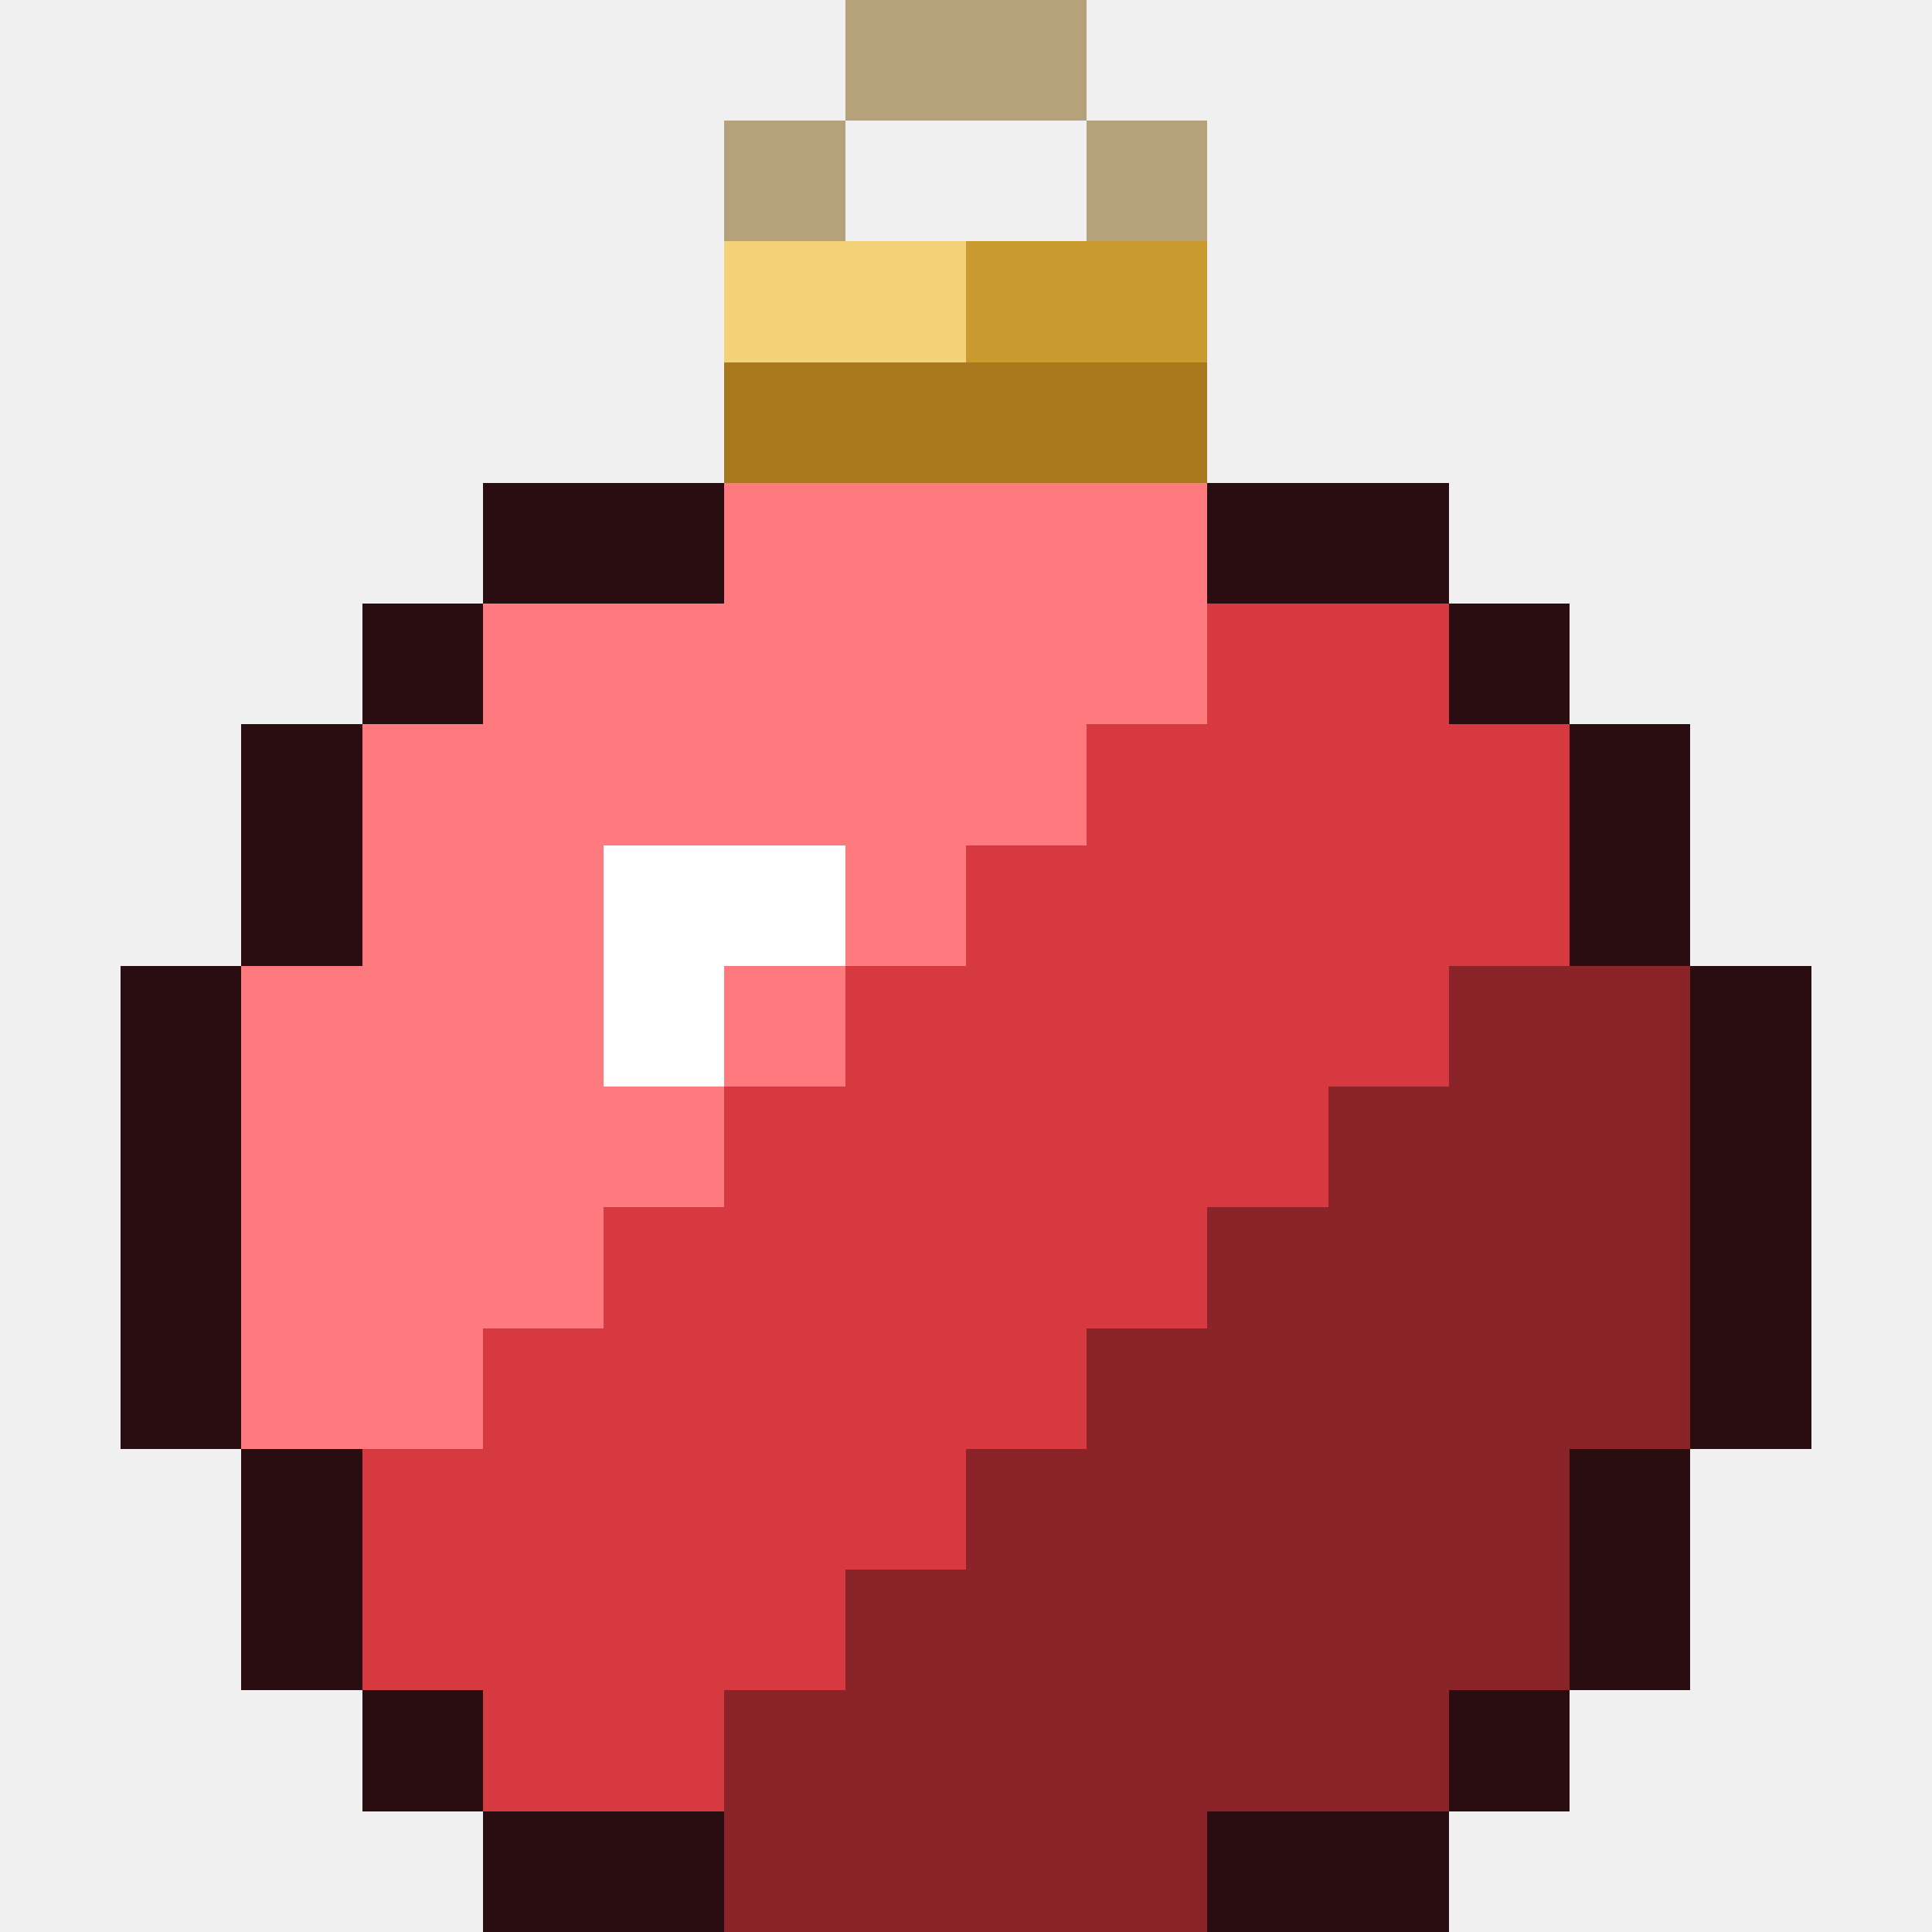
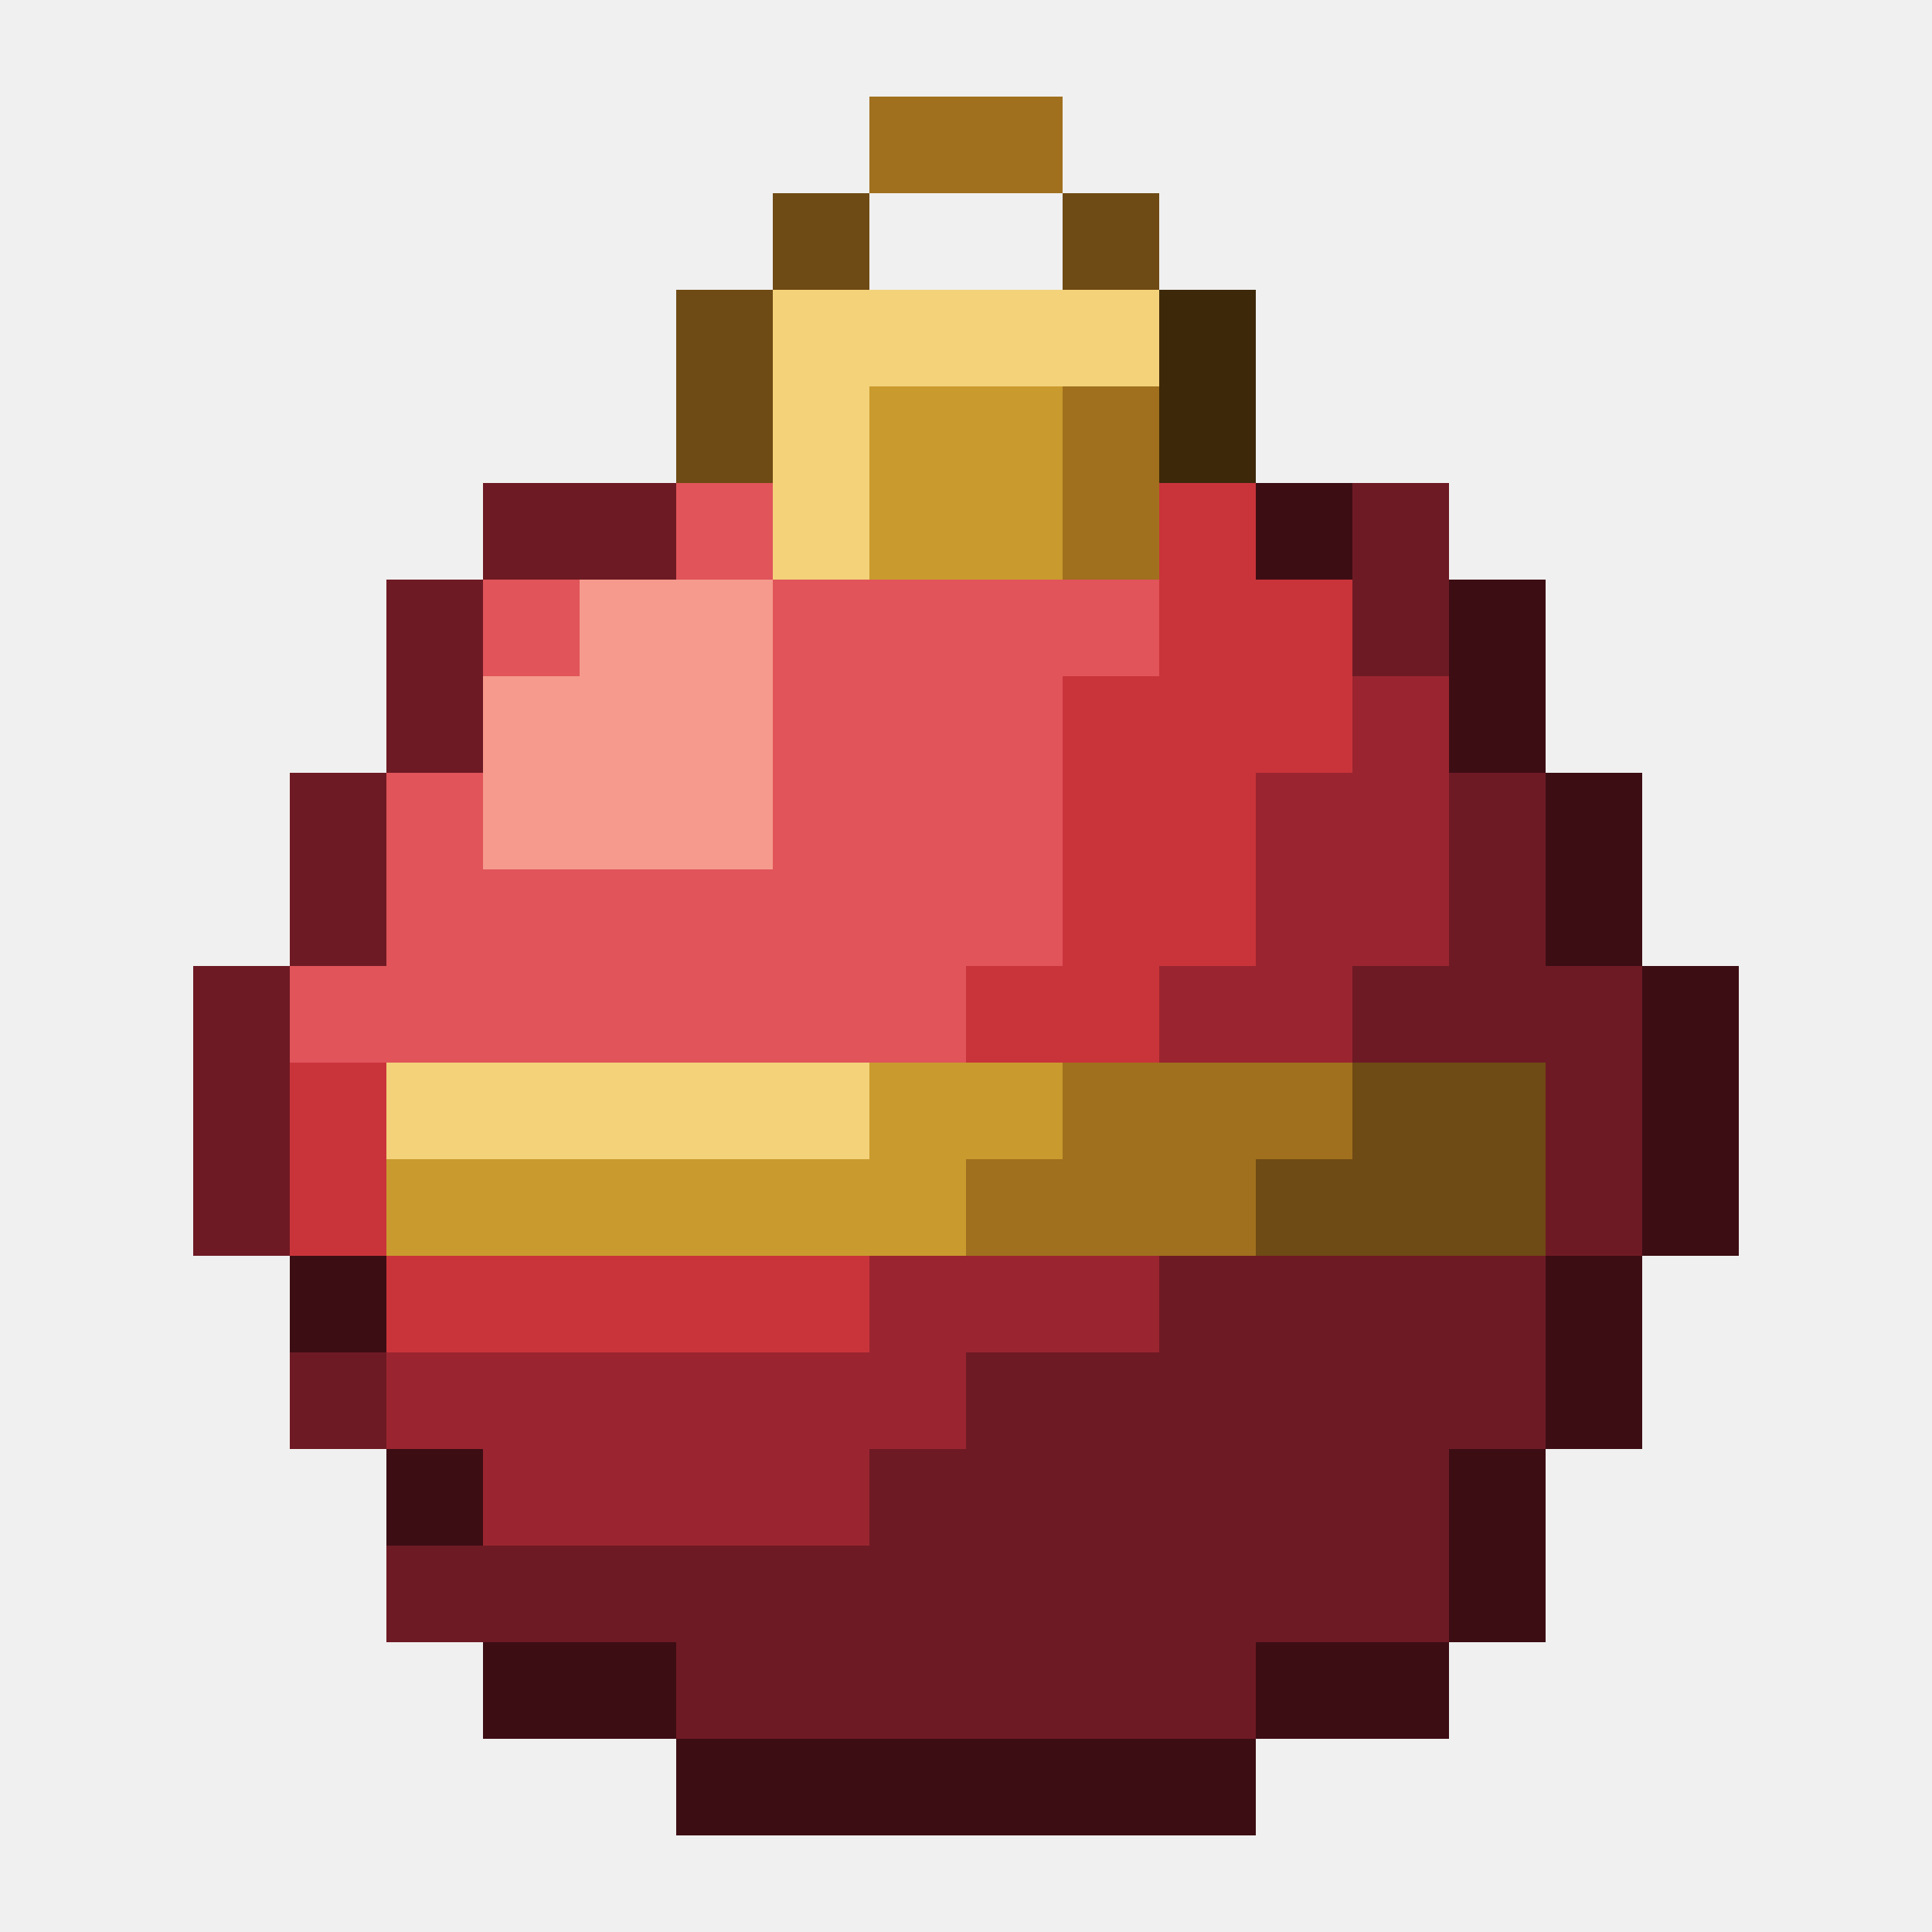
- <svg xmlns="http://www.w3.org/2000/svg" viewBox="0 0 16 16" width="128" height="128" shape-rendering="crispEdges">
-   <rect x="7" y="0" width="2" height="1" fill="#b5a27a" />
-   <rect x="6" y="1" width="1" height="1" fill="#b5a27a" />
-   <rect x="9" y="1" width="1" height="1" fill="#b5a27a" />
-   <rect x="6" y="2" width="2" height="1" fill="#f3d27a" />
-   <rect x="8" y="2" width="2" height="1" fill="#c99a2e" />
-   <rect x="6" y="3" width="4" height="1" fill="#a8791c" />
-   <rect x="4" y="4" width="2" height="1" fill="#2a0d10" />
-   <rect x="6" y="4" width="4" height="1" fill="#ff7a7f" />
-   <rect x="10" y="4" width="2" height="1" fill="#2a0d10" />
-   <rect x="3" y="5" width="1" height="1" fill="#2a0d10" />
-   <rect x="4" y="5" width="6" height="1" fill="#ff7a7f" />
-   <rect x="10" y="5" width="2" height="1" fill="#d63a40" />
-   <rect x="12" y="5" width="1" height="1" fill="#2a0d10" />
-   <rect x="2" y="6" width="1" height="1" fill="#2a0d10" />
-   <rect x="3" y="6" width="6" height="1" fill="#ff7a7f" />
-   <rect x="9" y="6" width="4" height="1" fill="#d63a40" />
-   <rect x="13" y="6" width="1" height="1" fill="#2a0d10" />
-   <rect x="2" y="7" width="1" height="1" fill="#2a0d10" />
-   <rect x="3" y="7" width="2" height="1" fill="#ff7a7f" />
-   <rect x="5" y="7" width="1" height="1" fill="#ffffff" class="px-glint" />
-   <rect x="6" y="7" width="1" height="1" fill="#ffffff" class="px-glint" />
-   <rect x="7" y="7" width="1" height="1" fill="#ff7a7f" />
-   <rect x="8" y="7" width="5" height="1" fill="#d63a40" />
-   <rect x="13" y="7" width="1" height="1" fill="#2a0d10" />
-   <rect x="1" y="8" width="1" height="1" fill="#2a0d10" />
-   <rect x="2" y="8" width="3" height="1" fill="#ff7a7f" />
-   <rect x="5" y="8" width="1" height="1" fill="#ffffff" class="px-glint" />
-   <rect x="6" y="8" width="1" height="1" fill="#ff7a7f" />
-   <rect x="7" y="8" width="5" height="1" fill="#d63a40" />
-   <rect x="12" y="8" width="2" height="1" fill="#8a2429" />
-   <rect x="14" y="8" width="1" height="1" fill="#2a0d10" />
-   <rect x="1" y="9" width="1" height="1" fill="#2a0d10" />
-   <rect x="2" y="9" width="4" height="1" fill="#ff7a7f" />
-   <rect x="6" y="9" width="5" height="1" fill="#d63a40" />
-   <rect x="11" y="9" width="3" height="1" fill="#8a2429" />
-   <rect x="14" y="9" width="1" height="1" fill="#2a0d10" />
-   <rect x="1" y="10" width="1" height="1" fill="#2a0d10" />
-   <rect x="2" y="10" width="3" height="1" fill="#ff7a7f" />
-   <rect x="5" y="10" width="5" height="1" fill="#d63a40" />
-   <rect x="10" y="10" width="4" height="1" fill="#8a2429" />
-   <rect x="14" y="10" width="1" height="1" fill="#2a0d10" />
-   <rect x="1" y="11" width="1" height="1" fill="#2a0d10" />
-   <rect x="2" y="11" width="2" height="1" fill="#ff7a7f" />
-   <rect x="4" y="11" width="5" height="1" fill="#d63a40" />
-   <rect x="9" y="11" width="5" height="1" fill="#8a2429" />
-   <rect x="14" y="11" width="1" height="1" fill="#2a0d10" />
-   <rect x="2" y="12" width="1" height="1" fill="#2a0d10" />
-   <rect x="3" y="12" width="5" height="1" fill="#d63a40" />
-   <rect x="8" y="12" width="5" height="1" fill="#8a2429" />
-   <rect x="13" y="12" width="1" height="1" fill="#2a0d10" />
-   <rect x="2" y="13" width="1" height="1" fill="#2a0d10" />
-   <rect x="3" y="13" width="4" height="1" fill="#d63a40" />
-   <rect x="7" y="13" width="6" height="1" fill="#8a2429" />
-   <rect x="13" y="13" width="1" height="1" fill="#2a0d10" />
-   <rect x="3" y="14" width="1" height="1" fill="#2a0d10" />
-   <rect x="4" y="14" width="2" height="1" fill="#d63a40" />
-   <rect x="6" y="14" width="6" height="1" fill="#8a2429" />
-   <rect x="12" y="14" width="1" height="1" fill="#2a0d10" />
-   <rect x="4" y="15" width="2" height="1" fill="#2a0d10" />
-   <rect x="6" y="15" width="4" height="1" fill="#8a2429" />
-   <rect x="10" y="15" width="2" height="1" fill="#2a0d10" />
+ <svg xmlns="http://www.w3.org/2000/svg" viewBox="0 0 20 20" width="80" height="80" shape-rendering="crispEdges">
+   <rect x="7" y="8" width="1" height="1" fill="#e0545a" />
+   <rect x="9" y="1" width="2" height="1" fill="#a0701e" />
+   <rect x="8" y="2" width="1" height="1" fill="#6e4a14" />
+   <rect x="11" y="2" width="1" height="1" fill="#6e4a14" />
+   <rect x="7" y="3" width="1" height="2" fill="#6e4a14" />
+   <rect x="8" y="3" width="4" height="1" fill="#f3d27a" />
+   <rect x="12" y="3" width="1" height="2" fill="#3d280a" />
+   <rect x="8" y="4" width="1" height="2" fill="#f3d27a" />
+   <rect x="9" y="4" width="2" height="2" fill="#c99a2e" />
+   <rect x="11" y="4" width="1" height="2" fill="#a0701e" />
+   <rect x="5" y="5" width="2" height="1" fill="#6e1a24" />
+   <rect x="7" y="5" width="1" height="1" fill="#e0545a" />
+   <rect x="12" y="5" width="1" height="1" fill="#c9343a" />
+   <rect x="13" y="5" width="1" height="1" fill="#3d0d14" />
+   <rect x="14" y="5" width="1" height="2" fill="#6e1a24" />
+   <rect x="4" y="6" width="1" height="2" fill="#6e1a24" />
+   <rect x="5" y="6" width="1" height="1" fill="#e0545a" />
+   <rect x="6" y="6" width="2" height="1" fill="#f59a8c" />
+   <rect x="8" y="6" width="4" height="1" fill="#e0545a" />
+   <rect x="12" y="6" width="2" height="1" fill="#c9343a" />
+   <rect x="15" y="6" width="1" height="2" fill="#3d0d14" />
+   <rect x="5" y="7" width="3" height="1" fill="#f59a8c" />
+   <rect x="8" y="7" width="3" height="2" fill="#e0545a" />
+   <rect x="11" y="7" width="3" height="1" fill="#c9343a" />
+   <rect x="14" y="7" width="1" height="1" fill="#9a2530" />
+   <rect x="3" y="8" width="1" height="2" fill="#6e1a24" />
+   <rect x="4" y="8" width="1" height="1" fill="#e0545a" />
+   <rect x="5" y="8" width="2" height="1" fill="#f59a8c" />
+   <rect x="7" y="8" width="1" height="1" fill="#f59a8c" class="px-glint px-d0" />
+   <rect x="11" y="8" width="2" height="2" fill="#c9343a" />
+   <rect x="13" y="8" width="2" height="2" fill="#9a2530" />
+   <rect x="15" y="8" width="1" height="2" fill="#6e1a24" />
+   <rect x="16" y="8" width="1" height="2" fill="#3d0d14" />
+   <rect x="4" y="9" width="7" height="1" fill="#e0545a" />
+   <rect x="2" y="10" width="1" height="3" fill="#6e1a24" />
+   <rect x="3" y="10" width="7" height="1" fill="#e0545a" />
+   <rect x="10" y="10" width="2" height="1" fill="#c9343a" />
+   <rect x="12" y="10" width="2" height="1" fill="#9a2530" />
+   <rect x="14" y="10" width="3" height="1" fill="#6e1a24" />
+   <rect x="17" y="10" width="1" height="3" fill="#3d0d14" />
+   <rect x="3" y="11" width="1" height="2" fill="#c9343a" />
+   <rect x="4" y="11" width="5" height="1" fill="#f3d27a" />
+   <rect x="9" y="11" width="2" height="1" fill="#c99a2e" />
+   <rect x="11" y="11" width="3" height="1" fill="#a0701e" />
+   <rect x="14" y="11" width="2" height="1" fill="#6e4a14" />
+   <rect x="16" y="11" width="1" height="2" fill="#6e1a24" />
+   <rect x="4" y="12" width="6" height="1" fill="#c99a2e" />
+   <rect x="10" y="12" width="3" height="1" fill="#a0701e" />
+   <rect x="13" y="12" width="3" height="1" fill="#6e4a14" />
+   <rect x="3" y="13" width="1" height="1" fill="#3d0d14" />
+   <rect x="4" y="13" width="5" height="1" fill="#c9343a" />
+   <rect x="9" y="13" width="3" height="1" fill="#9a2530" />
+   <rect x="12" y="13" width="4" height="1" fill="#6e1a24" />
+   <rect x="16" y="13" width="1" height="2" fill="#3d0d14" />
+   <rect x="3" y="14" width="1" height="1" fill="#6e1a24" />
+   <rect x="4" y="14" width="6" height="1" fill="#9a2530" />
+   <rect x="10" y="14" width="6" height="1" fill="#6e1a24" />
+   <rect x="4" y="15" width="1" height="1" fill="#3d0d14" />
+   <rect x="5" y="15" width="4" height="1" fill="#9a2530" />
+   <rect x="9" y="15" width="6" height="1" fill="#6e1a24" />
+   <rect x="15" y="15" width="1" height="2" fill="#3d0d14" />
+   <rect x="4" y="16" width="11" height="1" fill="#6e1a24" />
+   <rect x="5" y="17" width="2" height="1" fill="#3d0d14" />
+   <rect x="7" y="17" width="6" height="1" fill="#6e1a24" />
+   <rect x="13" y="17" width="2" height="1" fill="#3d0d14" />
+   <rect x="7" y="18" width="6" height="1" fill="#3d0d14" />
</svg>
